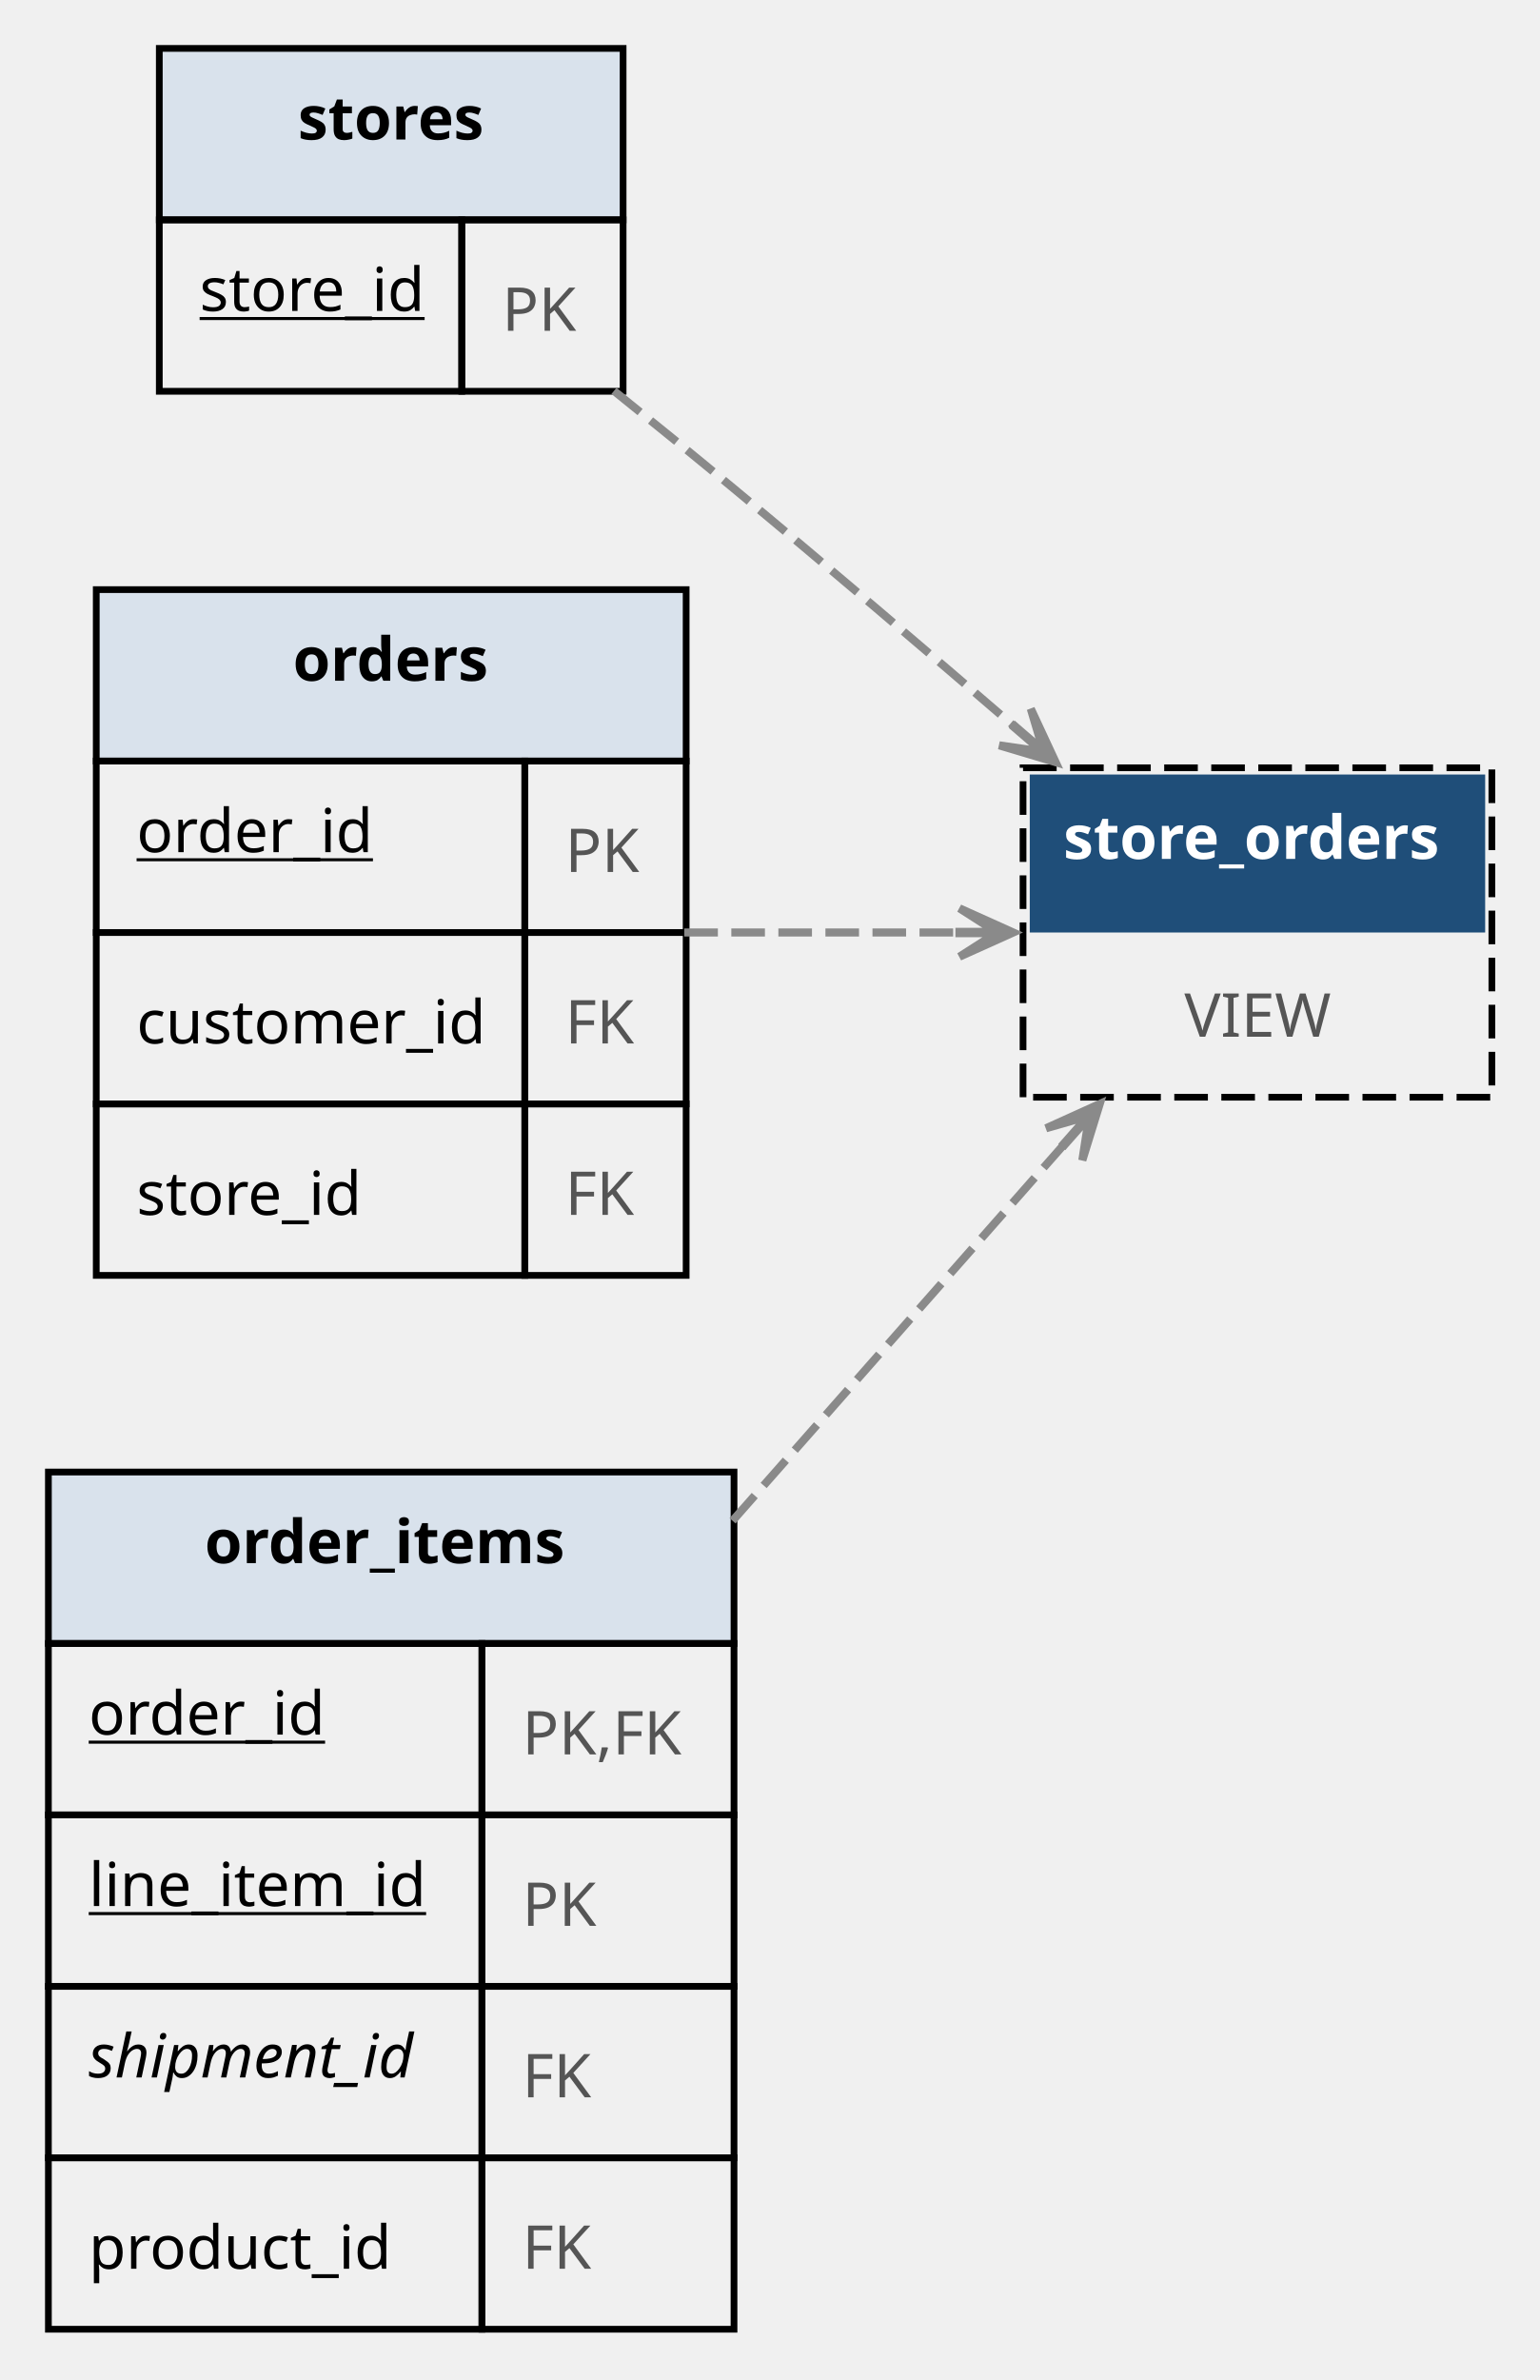
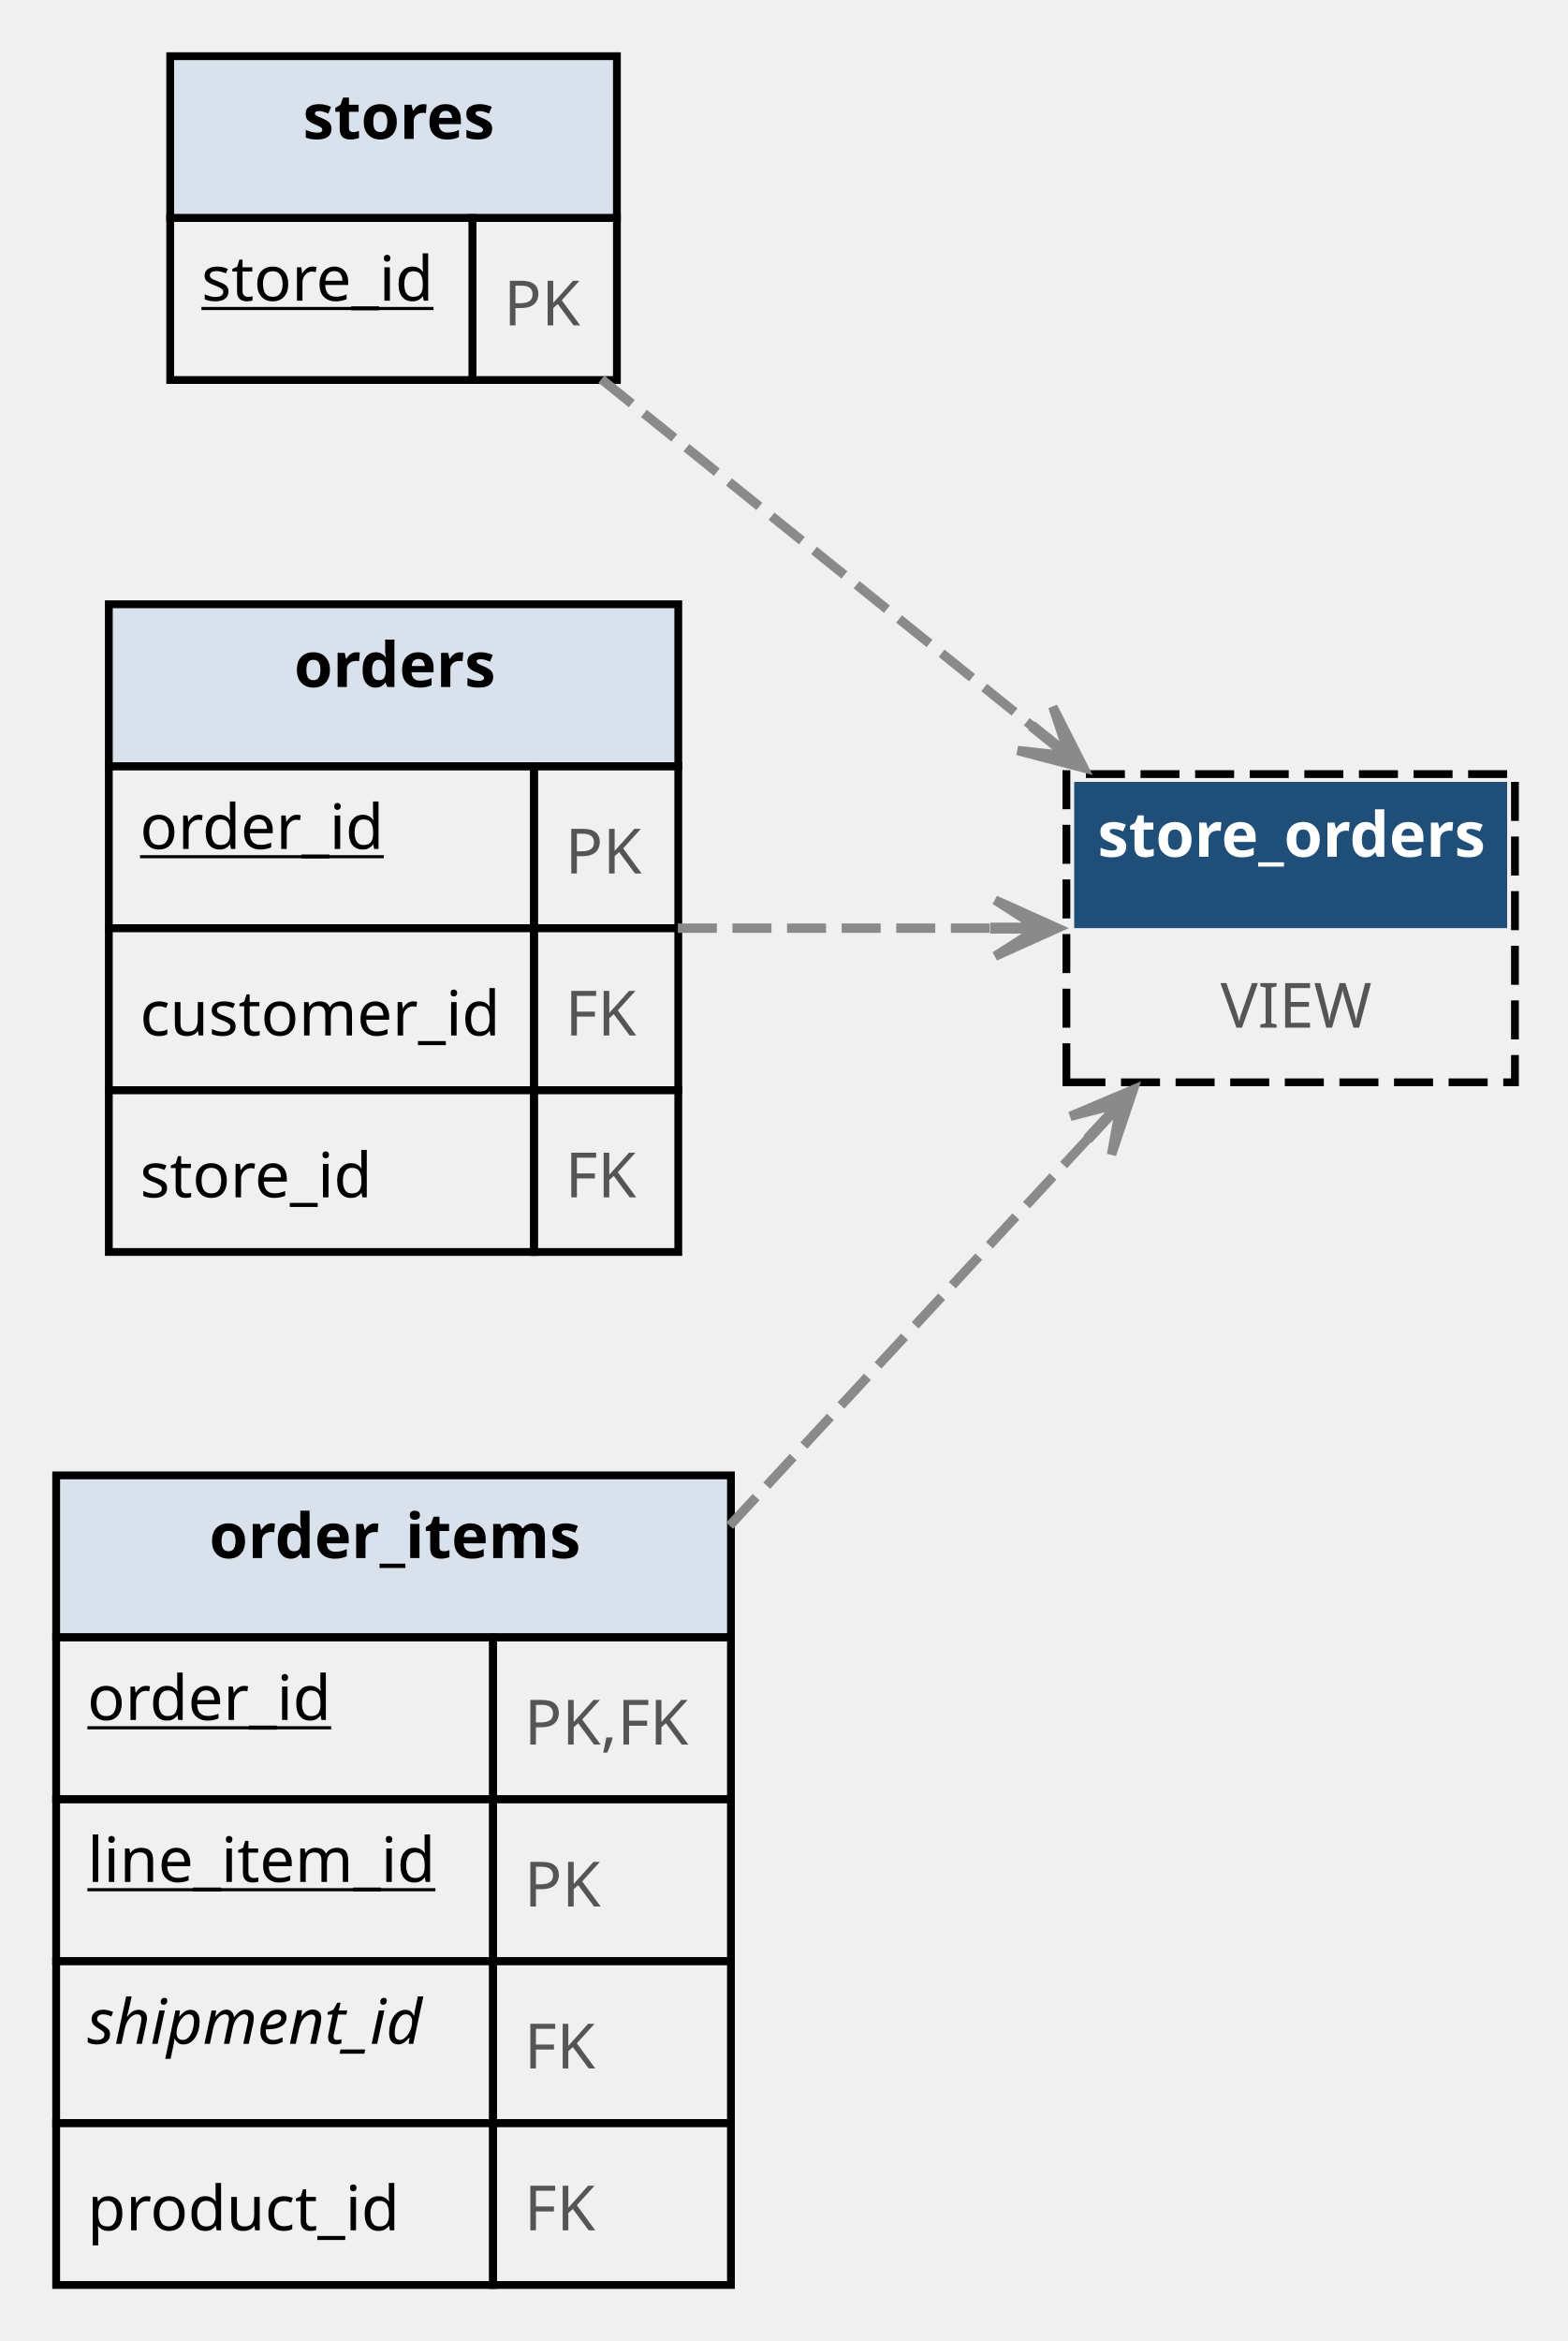
- <svg xmlns="http://www.w3.org/2000/svg" width="229pt" height="354pt" viewBox="0.00 0.00 229.00 354.00">
-   <g id="graph0" class="graph" transform="scale(1 1) rotate(0) translate(7.2 346.45)">
+ <svg xmlns="http://www.w3.org/2000/svg" width="201pt" height="300pt" viewBox="0.00 0.00 201.00 300.00">
+   <g id="graph0" class="graph" transform="scale(1 1) rotate(0) translate(7.2 292.82)">
    <g id="node1" class="node">
-       <polygon fill="none" stroke="#000000" stroke-dasharray="5,2" points="145,-183.25 145,-232.25 214.75,-232.25 214.75,-183.25 145,-183.25" />
-       <polygon fill="#1f4e79" stroke="none" stroke-dasharray="5,2" points="146,-207.75 146,-231.25 213.75,-231.25 213.75,-207.75 146,-207.75" />
-       <text xml:space="preserve" text-anchor="start" x="151" y="-218.7" font-family="Noto Sans KR" font-weight="bold" font-size="9.00" fill="#ffffff">store_orders</text>
-       <text xml:space="preserve" text-anchor="start" x="169" y="-192.25" font-family="Noto Sans KR" font-size="9.00" fill="#555555">VIEW</text>
+       <polygon fill="none" stroke="#000000" stroke-dasharray="5,2" points="129.5,-154.12 129.5,-193.62 187,-193.62 187,-154.12 129.5,-154.12" />
+       <polygon fill="#1f4e79" stroke="none" stroke-dasharray="5,2" points="130.5,-173.88 130.5,-192.62 186,-192.62 186,-173.88 130.5,-173.88" />
+       <text xml:space="preserve" text-anchor="start" x="133.5" y="-183.03" font-family="Noto Sans KR" font-weight="bold" font-size="8.00" fill="#ffffff">store_orders</text>
+       <text xml:space="preserve" text-anchor="start" x="149.25" y="-161.12" font-family="Noto Sans KR" font-size="8.00" fill="#555555">VIEW</text>
    </g>
    <g id="node2" class="node">
-       <polygon fill="#d9e2ec" stroke="none" points="16.5,-313.75 16.5,-339.25 85.5,-339.25 85.5,-313.75 16.5,-313.75" />
-       <polygon fill="none" stroke="#000000" points="16.5,-313.75 16.5,-339.25 85.5,-339.25 85.5,-313.75 16.5,-313.75" />
-       <text xml:space="preserve" text-anchor="start" x="37.12" y="-325.7" font-family="Noto Sans KR" font-weight="bold" font-size="9.00" fill="#000000">stores</text>
-       <polygon fill="none" stroke="#000000" points="16.5,-288.25 16.5,-313.75 61.5,-313.75 61.5,-288.25 16.5,-288.25" />
-       <text xml:space="preserve" text-anchor="start" x="22.5" y="-300.2" font-family="Noto Sans KR" text-decoration="underline" font-size="9.00">store_id</text>
-       <polygon fill="none" stroke="#000000" points="61.5,-288.25 61.5,-313.75 85.5,-313.75 85.5,-288.25 61.5,-288.25" />
-       <text xml:space="preserve" text-anchor="start" x="67.5" y="-297.25" font-family="Noto Sans KR" font-size="9.00" fill="#555555">PK</text>
+       <polygon fill="#d9e2ec" stroke="none" points="14.62,-264.88 14.62,-285.62 71.88,-285.62 71.88,-264.88 14.62,-264.88" />
+       <polygon fill="none" stroke="#000000" points="14.62,-264.88 14.62,-285.62 71.88,-285.62 71.88,-264.88 14.62,-264.88" />
+       <text xml:space="preserve" text-anchor="start" x="31.62" y="-275.02" font-family="Noto Sans KR" font-weight="bold" font-size="8.00" fill="#000000">stores</text>
+       <polygon fill="none" stroke="#000000" points="14.62,-244.12 14.62,-264.88 53.38,-264.88 53.38,-244.12 14.62,-244.12" />
+       <text xml:space="preserve" text-anchor="start" x="18.62" y="-254.28" font-family="Noto Sans KR" text-decoration="underline" font-size="8.00">store_id</text>
+       <polygon fill="none" stroke="#000000" points="53.38,-244.12 53.38,-264.88 71.88,-264.88 71.88,-244.12 53.38,-244.12" />
+       <text xml:space="preserve" text-anchor="start" x="57.38" y="-251.12" font-family="Noto Sans KR" font-size="8.00" fill="#555555">PK</text>
    </g>
    <g id="edge1" class="edge">
-       <path fill="none" stroke="#8a8a8a" stroke-width="1.2" stroke-dasharray="5,2" d="M84.14,-288.31C90.11,-283.51 96.27,-278.5 102,-273.75 115.83,-262.29 130.85,-249.47 143.92,-238.21" />
-       <polygon fill="#8a8a8a" stroke="#8a8a8a" stroke-width="1.2" points="149.85,-233.08 146.15,-241.03 148,-234.81 143.86,-238.39 143.8,-238.31 143.73,-238.23 147.87,-234.66 141.45,-235.59 149.85,-233.08" />
+       <path fill="none" stroke="#8a8a8a" stroke-width="1.2" stroke-dasharray="5,2" d="M69.89,-244.23C86.41,-230.92 108.02,-213.52 125.61,-199.36" />
+       <polygon fill="#8a8a8a" stroke="#8a8a8a" stroke-width="1.2" points="131.73,-194.42 127.76,-202.25 129.82,-196.09 125.57,-199.52 125.5,-199.44 125.44,-199.36 129.69,-195.94 123.24,-196.64 131.73,-194.42" />
    </g>
    <g id="node3" class="node">
-       <polygon fill="#d9e2ec" stroke="none" points="7.12,-233.25 7.12,-258.75 94.88,-258.75 94.88,-233.25 7.12,-233.25" />
-       <polygon fill="none" stroke="#000000" points="7.12,-233.25 7.12,-258.75 94.88,-258.75 94.88,-233.25 7.12,-233.25" />
-       <text xml:space="preserve" text-anchor="start" x="36.38" y="-245.2" font-family="Noto Sans KR" font-weight="bold" font-size="9.00" fill="#000000">orders</text>
-       <polygon fill="none" stroke="#000000" points="7.12,-207.75 7.12,-233.25 70.88,-233.25 70.88,-207.75 7.12,-207.75" />
-       <text xml:space="preserve" text-anchor="start" x="13.12" y="-219.7" font-family="Noto Sans KR" text-decoration="underline" font-size="9.00">order_id</text>
-       <polygon fill="none" stroke="#000000" points="70.88,-207.75 70.88,-233.25 94.88,-233.25 94.88,-207.75 70.88,-207.75" />
-       <text xml:space="preserve" text-anchor="start" x="76.88" y="-216.75" font-family="Noto Sans KR" font-size="9.00" fill="#555555">PK</text>
-       <polygon fill="none" stroke="#000000" points="7.12,-182.25 7.12,-207.75 70.88,-207.75 70.88,-182.25 7.12,-182.25" />
-       <text xml:space="preserve" text-anchor="start" x="13.12" y="-191.25" font-family="Noto Sans KR" font-size="9.00">customer_id</text>
-       <polygon fill="none" stroke="#000000" points="70.88,-182.25 70.88,-207.75 94.88,-207.75 94.88,-182.25 70.88,-182.25" />
-       <text xml:space="preserve" text-anchor="start" x="76.88" y="-191.25" font-family="Noto Sans KR" font-size="9.00" fill="#555555">FK</text>
-       <polygon fill="none" stroke="#000000" points="7.12,-156.75 7.12,-182.25 70.88,-182.25 70.88,-156.75 7.12,-156.75" />
-       <text xml:space="preserve" text-anchor="start" x="13.12" y="-165.75" font-family="Noto Sans KR" font-size="9.00">store_id</text>
-       <polygon fill="none" stroke="#000000" points="70.88,-156.75 70.88,-182.25 94.88,-182.25 94.88,-156.75 70.88,-156.75" />
-       <text xml:space="preserve" text-anchor="start" x="76.88" y="-165.75" font-family="Noto Sans KR" font-size="9.00" fill="#555555">FK</text>
+       <polygon fill="#d9e2ec" stroke="none" points="6.75,-194.62 6.75,-215.38 79.75,-215.38 79.75,-194.62 6.75,-194.62" />
+       <polygon fill="none" stroke="#000000" points="6.75,-194.62 6.75,-215.38 79.75,-215.38 79.75,-194.62 6.75,-194.62" />
+       <text xml:space="preserve" text-anchor="start" x="30.5" y="-204.78" font-family="Noto Sans KR" font-weight="bold" font-size="8.00" fill="#000000">orders</text>
+       <polygon fill="none" stroke="#000000" points="6.75,-173.88 6.75,-194.62 61.25,-194.62 61.25,-173.88 6.75,-173.88" />
+       <text xml:space="preserve" text-anchor="start" x="10.75" y="-184.03" font-family="Noto Sans KR" text-decoration="underline" font-size="8.00">order_id</text>
+       <polygon fill="none" stroke="#000000" points="61.25,-173.88 61.25,-194.62 79.75,-194.62 79.75,-173.88 61.25,-173.88" />
+       <text xml:space="preserve" text-anchor="start" x="65.25" y="-180.88" font-family="Noto Sans KR" font-size="8.00" fill="#555555">PK</text>
+       <polygon fill="none" stroke="#000000" points="6.75,-153.12 6.75,-173.88 61.25,-173.88 61.25,-153.12 6.75,-153.12" />
+       <text xml:space="preserve" text-anchor="start" x="10.75" y="-160.12" font-family="Noto Sans KR" font-size="8.00">customer_id</text>
+       <polygon fill="none" stroke="#000000" points="61.25,-153.12 61.25,-173.88 79.75,-173.88 79.75,-153.12 61.25,-153.12" />
+       <text xml:space="preserve" text-anchor="start" x="65.25" y="-160.12" font-family="Noto Sans KR" font-size="8.00" fill="#555555">FK</text>
+       <polygon fill="none" stroke="#000000" points="6.75,-132.38 6.75,-153.12 61.25,-153.12 61.25,-132.38 6.75,-132.38" />
+       <text xml:space="preserve" text-anchor="start" x="10.75" y="-139.38" font-family="Noto Sans KR" font-size="8.00">store_id</text>
+       <polygon fill="none" stroke="#000000" points="61.25,-132.38 61.25,-153.12 79.75,-153.12 79.75,-132.38 61.25,-132.38" />
+       <text xml:space="preserve" text-anchor="start" x="65.25" y="-139.38" font-family="Noto Sans KR" font-size="8.00" fill="#555555">FK</text>
    </g>
    <g id="edge2" class="edge">
-       <path fill="none" stroke="#8a8a8a" stroke-width="1.2" stroke-dasharray="5,2" d="M94.6,-207.75C107.81,-207.75 122.37,-207.75 135.62,-207.75" />
-       <polygon fill="#8a8a8a" stroke="#8a8a8a" stroke-width="1.2" points="143.54,-207.75 135.54,-211.35 141,-207.85 135.54,-207.85 135.54,-207.75 135.54,-207.65 141,-207.65 135.54,-204.15 143.54,-207.75" />
+       <path fill="none" stroke="#8a8a8a" stroke-width="1.2" stroke-dasharray="5,2" d="M79.69,-173.88C92.71,-173.88 107.48,-173.88 120.6,-173.88" />
+       <polygon fill="#8a8a8a" stroke="#8a8a8a" stroke-width="1.2" points="128.36,-173.88 120.36,-177.48 125.82,-173.98 120.36,-173.98 120.36,-173.88 120.36,-173.78 125.82,-173.78 120.36,-170.28 128.36,-173.88" />
    </g>
    <g id="node4" class="node">
-       <polygon fill="#d9e2ec" stroke="none" points="0,-102 0,-127.5 102,-127.5 102,-102 0,-102" />
-       <polygon fill="none" stroke="#000000" points="0,-102 0,-127.5 102,-127.5 102,-102 0,-102" />
-       <text xml:space="preserve" text-anchor="start" x="23.25" y="-113.95" font-family="Noto Sans KR" font-weight="bold" font-size="9.00" fill="#000000">order_items</text>
-       <polygon fill="none" stroke="#000000" points="0,-76.5 0,-102 64.5,-102 64.5,-76.5 0,-76.5" />
-       <text xml:space="preserve" text-anchor="start" x="6" y="-88.45" font-family="Noto Sans KR" text-decoration="underline" font-size="9.00">order_id</text>
-       <polygon fill="none" stroke="#000000" points="64.5,-76.5 64.5,-102 102,-102 102,-76.5 64.5,-76.5" />
-       <text xml:space="preserve" text-anchor="start" x="70.5" y="-85.5" font-family="Noto Sans KR" font-size="9.00" fill="#555555">PK,FK</text>
-       <polygon fill="none" stroke="#000000" points="0,-51 0,-76.5 64.5,-76.5 64.5,-51 0,-51" />
-       <text xml:space="preserve" text-anchor="start" x="6" y="-62.95" font-family="Noto Sans KR" text-decoration="underline" font-size="9.00">line_item_id</text>
-       <polygon fill="none" stroke="#000000" points="64.5,-51 64.5,-76.5 102,-76.5 102,-51 64.5,-51" />
-       <text xml:space="preserve" text-anchor="start" x="70.5" y="-60" font-family="Noto Sans KR" font-size="9.00" fill="#555555">PK</text>
-       <polygon fill="none" stroke="#000000" points="0,-25.5 0,-51 64.5,-51 64.5,-25.5 0,-25.5" />
-       <text xml:space="preserve" text-anchor="start" x="6" y="-37.45" font-family="Noto Sans KR" font-style="italic" font-size="9.00">shipment_id</text>
-       <polygon fill="none" stroke="#000000" points="64.5,-25.5 64.5,-51 102,-51 102,-25.5 64.5,-25.5" />
-       <text xml:space="preserve" text-anchor="start" x="70.5" y="-34.5" font-family="Noto Sans KR" font-size="9.00" fill="#555555">FK</text>
-       <polygon fill="none" stroke="#000000" points="0,0 0,-25.5 64.5,-25.5 64.5,0 0,0" />
-       <text xml:space="preserve" text-anchor="start" x="6" y="-9" font-family="Noto Sans KR" font-size="9.00">product_id</text>
-       <polygon fill="none" stroke="#000000" points="64.5,0 64.5,-25.5 102,-25.5 102,0 64.5,0" />
-       <text xml:space="preserve" text-anchor="start" x="70.5" y="-9" font-family="Noto Sans KR" font-size="9.00" fill="#555555">FK</text>
+       <polygon fill="#d9e2ec" stroke="none" points="0,-83 0,-103.75 86.5,-103.75 86.5,-83 0,-83" />
+       <polygon fill="none" stroke="#000000" points="0,-83 0,-103.75 86.5,-103.75 86.5,-83 0,-83" />
+       <text xml:space="preserve" text-anchor="start" x="19.62" y="-93.15" font-family="Noto Sans KR" font-weight="bold" font-size="8.00" fill="#000000">order_items</text>
+       <polygon fill="none" stroke="#000000" points="0,-62.25 0,-83 56,-83 56,-62.25 0,-62.25" />
+       <text xml:space="preserve" text-anchor="start" x="4" y="-72.4" font-family="Noto Sans KR" text-decoration="underline" font-size="8.00">order_id</text>
+       <polygon fill="none" stroke="#000000" points="56,-62.25 56,-83 86.5,-83 86.5,-62.25 56,-62.25" />
+       <text xml:space="preserve" text-anchor="start" x="60" y="-69.25" font-family="Noto Sans KR" font-size="8.00" fill="#555555">PK,FK</text>
+       <polygon fill="none" stroke="#000000" points="0,-41.5 0,-62.25 56,-62.25 56,-41.5 0,-41.5" />
+       <text xml:space="preserve" text-anchor="start" x="4" y="-51.65" font-family="Noto Sans KR" text-decoration="underline" font-size="8.00">line_item_id</text>
+       <polygon fill="none" stroke="#000000" points="56,-41.5 56,-62.25 86.5,-62.25 86.5,-41.5 56,-41.5" />
+       <text xml:space="preserve" text-anchor="start" x="60" y="-48.5" font-family="Noto Sans KR" font-size="8.00" fill="#555555">PK</text>
+       <polygon fill="none" stroke="#000000" points="0,-20.75 0,-41.5 56,-41.5 56,-20.75 0,-20.75" />
+       <text xml:space="preserve" text-anchor="start" x="4" y="-30.9" font-family="Noto Sans KR" font-style="italic" font-size="8.00">shipment_id</text>
+       <polygon fill="none" stroke="#000000" points="56,-20.75 56,-41.5 86.5,-41.5 86.5,-20.75 56,-20.75" />
+       <text xml:space="preserve" text-anchor="start" x="60" y="-27.75" font-family="Noto Sans KR" font-size="8.00" fill="#555555">FK</text>
+       <polygon fill="none" stroke="#000000" points="0,0 0,-20.75 56,-20.75 56,0 0,0" />
+       <text xml:space="preserve" text-anchor="start" x="4" y="-7" font-family="Noto Sans KR" font-size="8.00">product_id</text>
+       <polygon fill="none" stroke="#000000" points="56,0 56,-20.75 86.5,-20.75 86.5,0 56,0" />
+       <text xml:space="preserve" text-anchor="start" x="60" y="-7" font-family="Noto Sans KR" font-size="8.00" fill="#555555">FK</text>
    </g>
    <g id="edge3" class="edge">
-       <path fill="none" stroke="#8a8a8a" stroke-width="1.2" stroke-dasharray="5,2" d="M101.78,-120.25C118.67,-139.42 136.91,-160.12 151.41,-176.58" />
-       <polygon fill="#8a8a8a" stroke="#8a8a8a" stroke-width="1.2" points="156.41,-182.25 148.42,-178.63 154.66,-180.42 151.05,-176.32 151.12,-176.25 151.2,-176.19 154.81,-180.28 153.82,-173.87 156.41,-182.25" />
+       <path fill="none" stroke="#8a8a8a" stroke-width="1.2" stroke-dasharray="5,2" d="M86.33,-97.3C101.97,-114.19 119.18,-132.78 132.74,-147.41" />
+       <polygon fill="#8a8a8a" stroke="#8a8a8a" stroke-width="1.2" points="138.08,-153.18 130,-149.76 136.28,-151.39 132.57,-147.38 132.65,-147.31 132.72,-147.24 136.43,-151.25 135.29,-144.86 138.08,-153.18" />
    </g>
  </g>
</svg>
